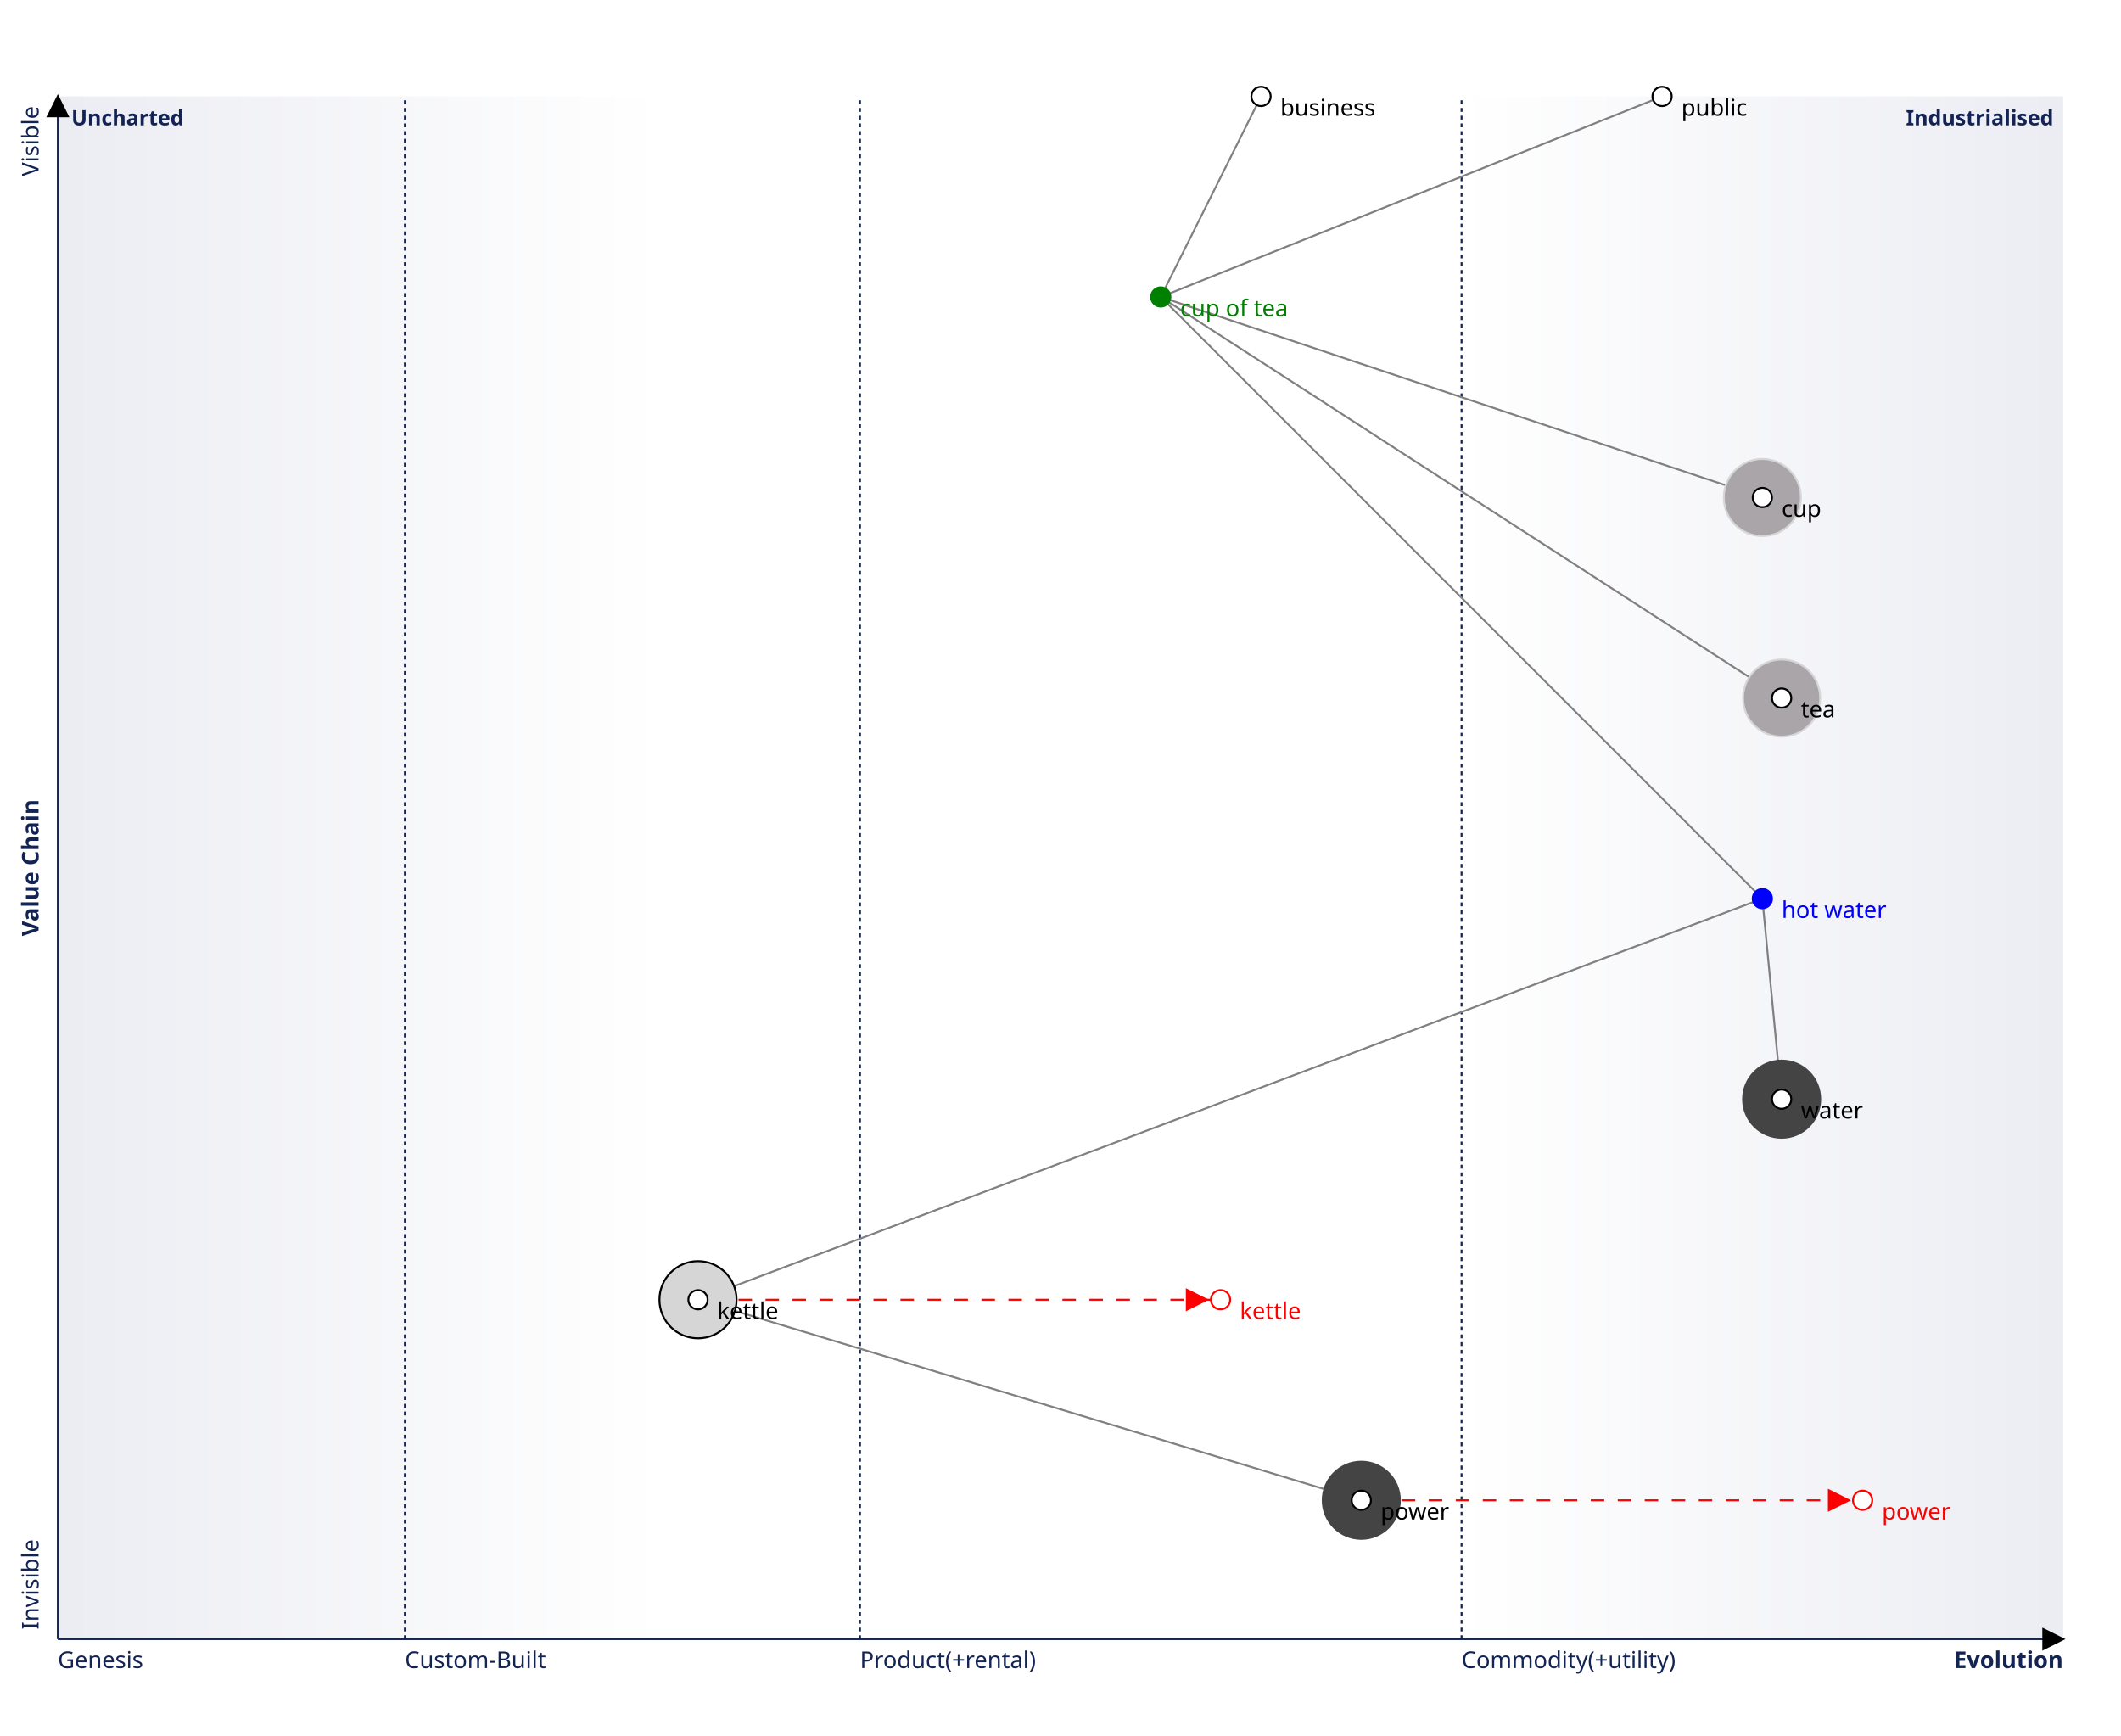
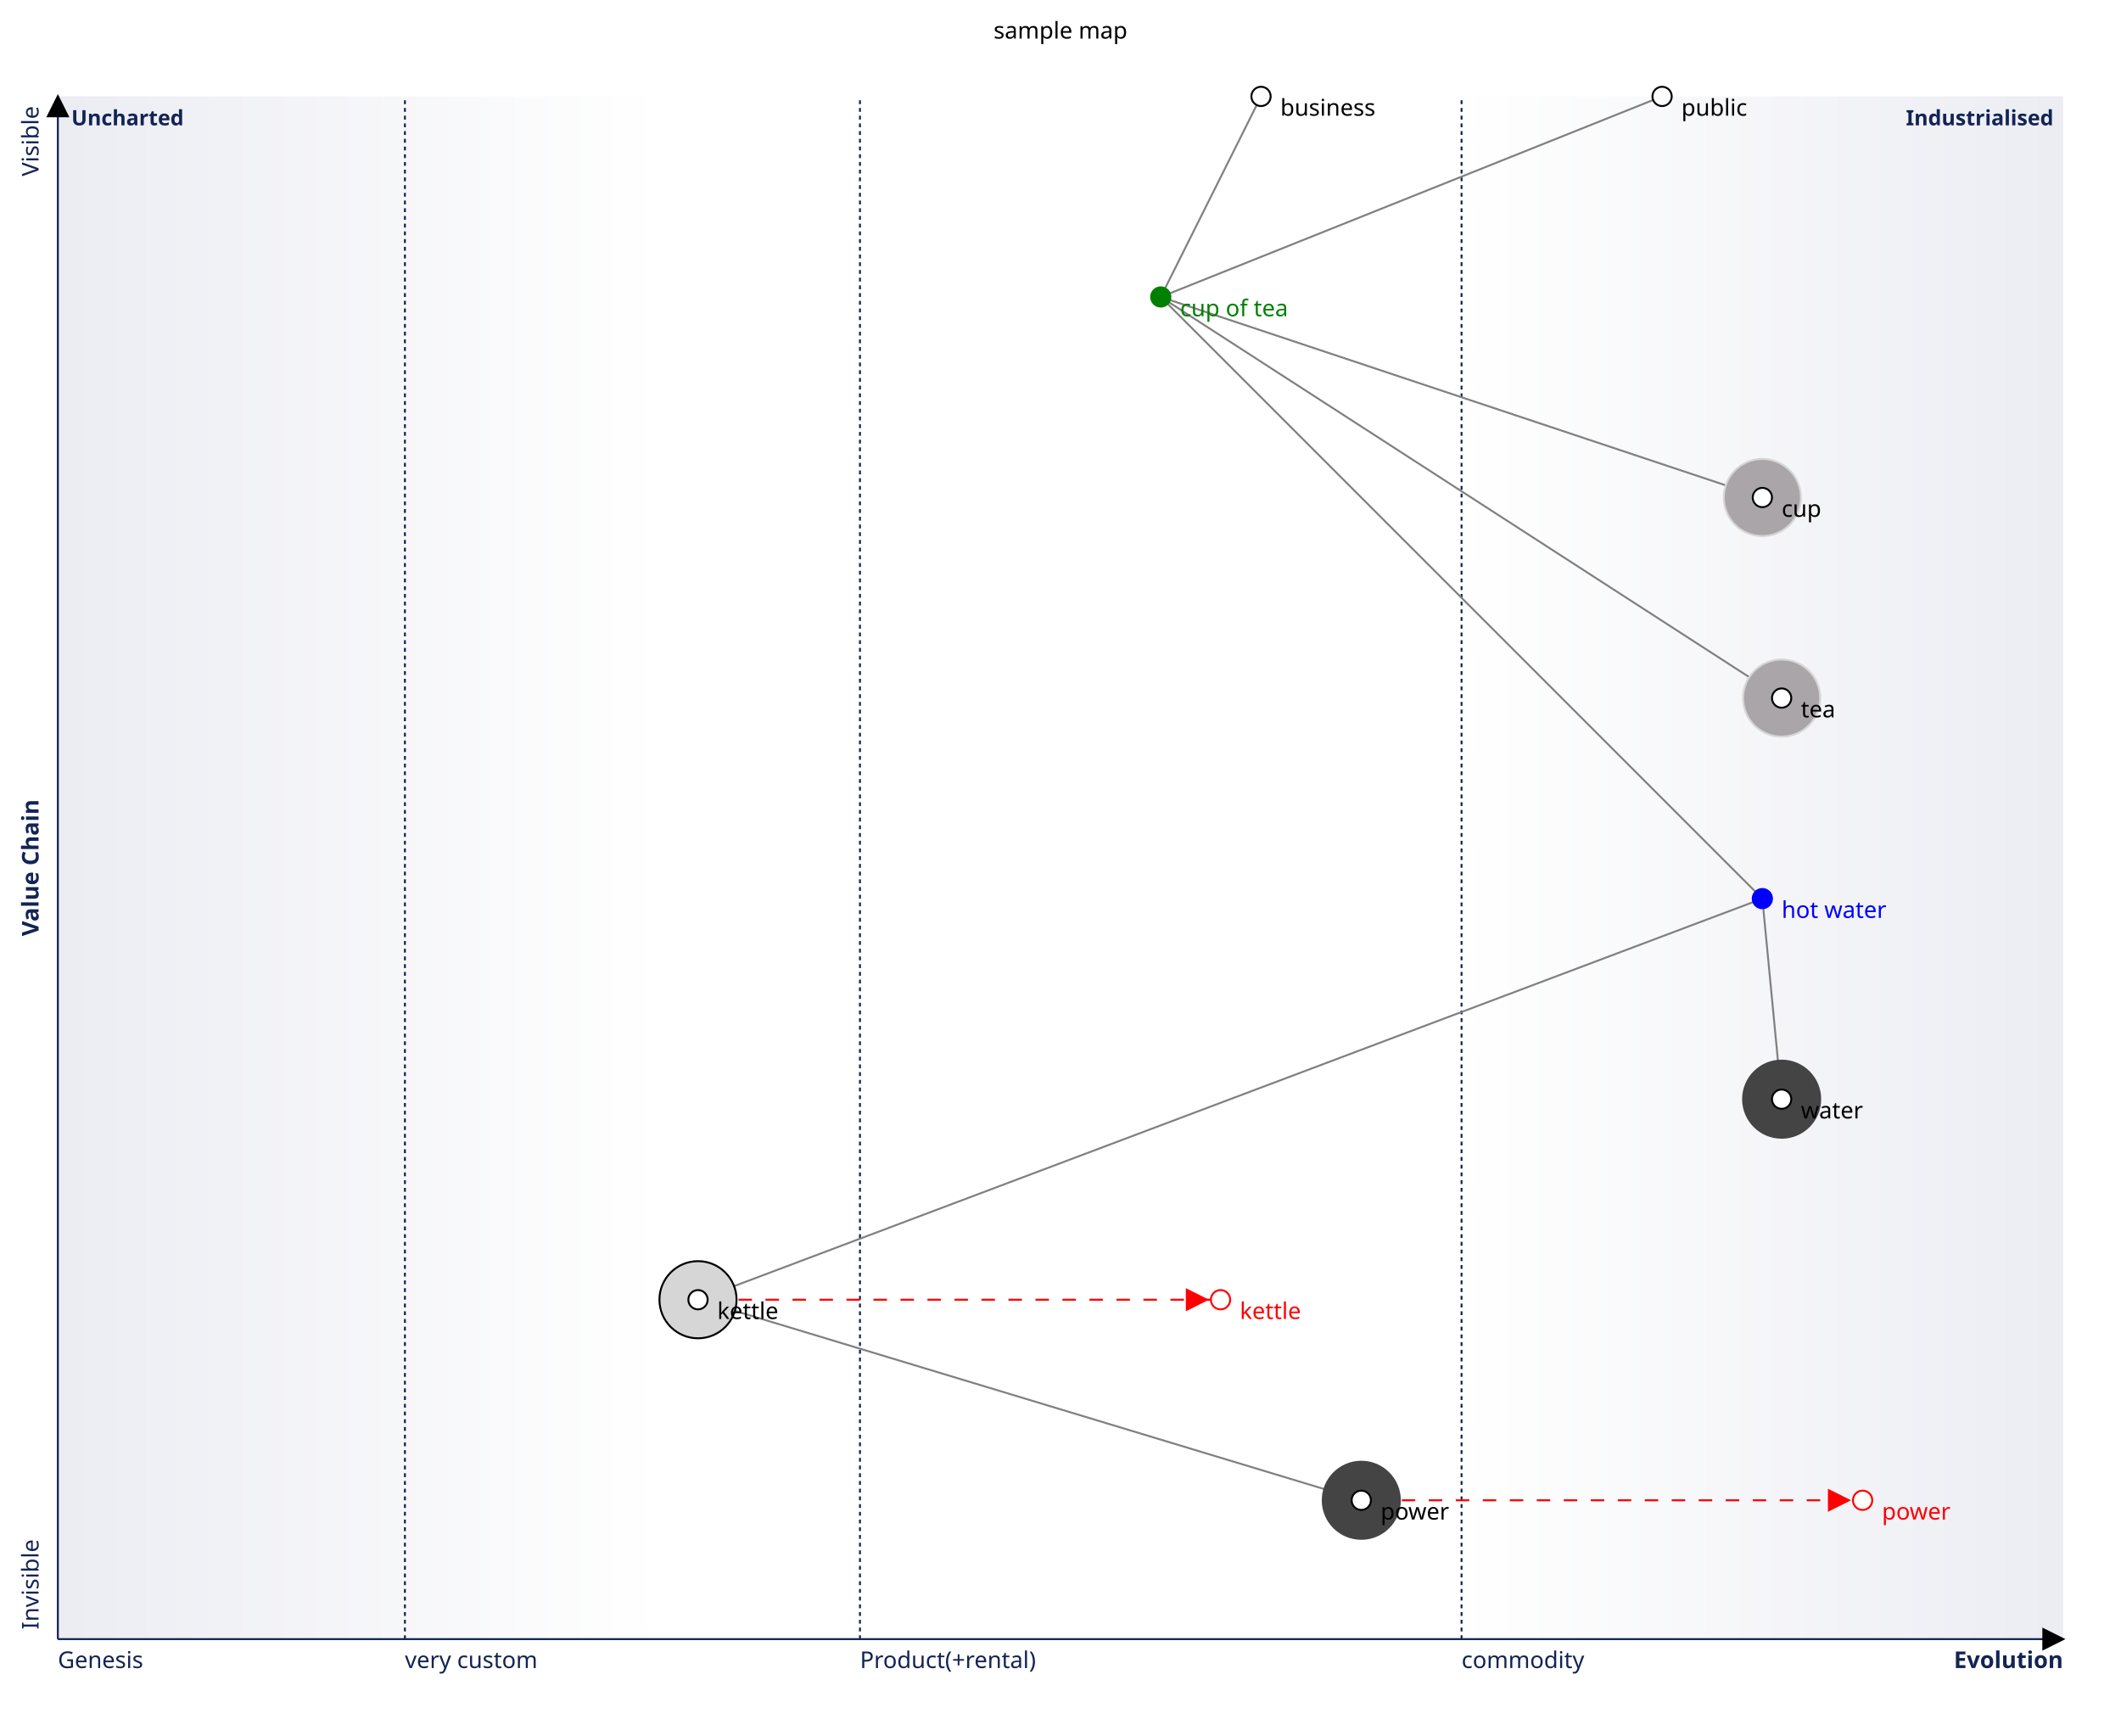
<svg xmlns="http://www.w3.org/2000/svg" width="100%" height="100%" viewBox="0 0 1100 900" preserveAspectRatio="xMidYMid meet">
  <style>
.evolutionEdge {
	stroke-dasharray: 7;
	stroke-dashoffset: 7;
	animation: dash 3s linear forwards infinite;
}

@keyframes dash {
	from {
		stroke-dashoffset: 100;
	}
	to {
		stroke-dashoffset: 0;
	}
}</style>
  <rect x="0" y="0" width="1100" height="900" fill="rgb(236,237,243)" fill-opacity="0.0" />
  <defs>
    <linearGradient id="wardleyGradient" x1="0%" y1="0%" x2="100%" y2="0%">
      <stop offset="0%" stop-color="rgb(236,237,243)" />
      <stop offset="30%" stop-color="rgb(255,255,255)" />
      <stop offset="70%" stop-color="rgb(255,255,255)" />
      <stop offset="100%" stop-color="rgb(236,237,243)" />
    </linearGradient>
    <marker id="arrow" refX="15" refY="0" markerWidth="12" markerHeight="12" viewBox="0 -5 10 10">
      <path d="M0,-5L10,0L0,5" fill="rgb(255,0,0)" />
    </marker>
    <marker id="graphArrow" refX="9" refY="0" markerWidth="12" markerHeight="12" viewBox="0 -5 10 10">
      <path d="M0,-5L10,0L0,5" fill="rgb(0,0,0)" />
    </marker>
  </defs>
  <rect x="30" y="50" width="1040" height="800" style="fill:url(#wardleyGradient)" />
  <g transform=" translate(30,850) rotate(270)">
    <line x1="0" y1="0" x2="800" y2="0" stroke-width="1" marker-end="url(#graphArrow)" stroke="rgb(19,36,84)" stroke-opacity="1.0" />
    <line x1="0" y1="180" x2="800" y2="180" stroke-width="1" stroke-dasharray="2 2" stroke="rgb(19,36,84)" stroke-opacity="1.0" />
    <line x1="0" y1="416" x2="800" y2="416" stroke-width="1" stroke-dasharray="2 2" stroke="rgb(19,36,84)" stroke-opacity="1.0" />
    <line x1="0" y1="728" x2="800" y2="728" stroke-width="1" stroke-dasharray="2 2" stroke="rgb(19,36,84)" stroke-opacity="1.0" />
    <text x="5" y="-10" fill="rgb(19,36,84)" fill-opacity="1.0" font-family="Century Gothic,CenturyGothic,AppleGothic,sans-serif" text-anchor="start">Invisible</text>
    <text x="795" y="-10" fill="rgb(19,36,84)" fill-opacity="1.0" font-family="Century Gothic,CenturyGothic,AppleGothic,sans-serif" text-anchor="end">Visible</text>
    <text x="400" y="-10" fill="rgb(19,36,84)" fill-opacity="1.0" font-weight="bold" font-family="Century Gothic,CenturyGothic,AppleGothic,sans-serif" text-anchor="middle">Value Chain</text>
  </g>
  <line x1="30" y1="850" x2="1070" y2="850" marker-end="url(#graphArrow)" stroke="rgb(19,36,84)" stroke-opacity="1.0" />
  <text x="37" y="65" fill="rgb(19,36,84)" fill-opacity="1.0" font-weight="bold" font-family="Century Gothic,CenturyGothic,AppleGothic,sans-serif" font-size="11px" text-anchor="start">Uncharted</text>
  <text x="1065" y="65" fill="rgb(19,36,84)" fill-opacity="1.0" font-weight="bold" font-family="Century Gothic,CenturyGothic,AppleGothic,sans-serif" font-size="11px" text-anchor="end">Industrialised</text>
  <text x="30" y="865" fill="rgb(19,36,84)" fill-opacity="1.0" font-family="Century Gothic,CenturyGothic,AppleGothic,sans-serif">Genesis</text>
-   <text x="210" y="865" fill="rgb(19,36,84)" fill-opacity="1.0" font-family="Century Gothic,CenturyGothic,AppleGothic,sans-serif">Custom-Built</text>
+   <text x="210" y="865" fill="rgb(19,36,84)" fill-opacity="1.0" font-family="Century Gothic,CenturyGothic,AppleGothic,sans-serif">very custom</text>
  <text x="446" y="865" fill="rgb(19,36,84)" fill-opacity="1.0" font-family="Century Gothic,CenturyGothic,AppleGothic,sans-serif">Product
(+rental)</text>
-   <text x="758" y="865" fill="rgb(19,36,84)" fill-opacity="1.0" font-family="Century Gothic,CenturyGothic,AppleGothic,sans-serif">Commodity
- (+utility)</text>
+   <text x="758" y="865" fill="rgb(19,36,84)" fill-opacity="1.0" font-family="Century Gothic,CenturyGothic,AppleGothic,sans-serif">commodity</text>
  <text x="1070" y="865" fill="rgb(19,36,84)" fill-opacity="1.0" font-weight="bold" font-family="Century Gothic,CenturyGothic,AppleGothic,sans-serif" text-anchor="end">Evolution</text>
-   <text x="550" y="20" font-family="Century Gothic,CenturyGothic,AppleGothic,sans-serif" text-anchor="middle" />
+   <text x="550" y="20" font-family="Century Gothic,CenturyGothic,AppleGothic,sans-serif" text-anchor="middle">sample map</text>
  <g id="layer_0">
+     <g id="edge_8_12">
+       <line x1="706" y1="778" x2="966" y2="778" stroke-width="1" stroke-dasharray="5 5" marker-end="url(#arrow)" class="evolutionEdge" stroke="rgb(255,0,0)" stroke-opacity="1.0" />
+     </g>
+     <g id="edge_0_1">
+       <line x1="654" y1="50" x2="602" y2="154" stroke-width="1" stroke="rgb(128,128,128)" stroke-opacity="1.0" />
+     </g>
+     <g id="edge_2_1">
+       <line x1="862" y1="50" x2="602" y2="154" stroke-width="1" stroke="rgb(128,128,128)" stroke-opacity="1.0" />
+     </g>
+     <g id="edge_5_6">
+       <line x1="914" y1="466" x2="924" y2="570" stroke-width="1" stroke="rgb(128,128,128)" stroke-opacity="1.0" />
+     </g>
+     <g id="edge_5_7">
+       <line x1="914" y1="466" x2="362" y2="674" stroke-width="1" stroke="rgb(128,128,128)" stroke-opacity="1.0" />
+     </g>
+     <g id="edge_7_11">
+       <line x1="362" y1="674" x2="633" y2="674" stroke-width="1" stroke-dasharray="5 5" marker-end="url(#arrow)" class="evolutionEdge" stroke="rgb(255,0,0)" stroke-opacity="1.0" />
+     </g>
+     <g id="edge_7_8">
+       <line x1="362" y1="674" x2="706" y2="778" stroke-width="1" stroke="rgb(128,128,128)" stroke-opacity="1.0" />
+     </g>
    <g id="edge_1_3">
      <line x1="602" y1="154" x2="914" y2="258" stroke-width="1" stroke="rgb(128,128,128)" stroke-opacity="1.0" />
    </g>
    <g id="edge_1_4">
      <line x1="602" y1="154" x2="924" y2="362" stroke-width="1" stroke="rgb(128,128,128)" stroke-opacity="1.0" />
    </g>
    <g id="edge_1_5">
      <line x1="602" y1="154" x2="914" y2="466" stroke-width="1" stroke="rgb(128,128,128)" stroke-opacity="1.0" />
    </g>
-     <g id="edge_5_6">
-       <line x1="914" y1="466" x2="924" y2="570" stroke-width="1" stroke="rgb(128,128,128)" stroke-opacity="1.0" />
-     </g>
-     <g id="edge_5_7">
-       <line x1="914" y1="466" x2="362" y2="674" stroke-width="1" stroke="rgb(128,128,128)" stroke-opacity="1.0" />
-     </g>
-     <g id="edge_2_1">
-       <line x1="862" y1="50" x2="602" y2="154" stroke-width="1" stroke="rgb(128,128,128)" stroke-opacity="1.0" />
-     </g>
-     <g id="edge_8_14">
-       <line x1="706" y1="778" x2="966" y2="778" stroke-width="1" stroke-dasharray="5 5" marker-end="url(#arrow)" class="evolutionEdge" stroke="rgb(255,0,0)" stroke-opacity="1.0" />
-     </g>
-     <g id="edge_0_1">
-       <line x1="654" y1="50" x2="602" y2="154" stroke-width="1" stroke="rgb(128,128,128)" stroke-opacity="1.0" />
-     </g>
-     <g id="edge_7_9">
-       <line x1="362" y1="674" x2="633" y2="674" stroke-width="1" stroke-dasharray="5 5" marker-end="url(#arrow)" class="evolutionEdge" stroke="rgb(255,0,0)" stroke-opacity="1.0" />
-     </g>
-     <g id="edge_7_8">
-       <line x1="362" y1="674" x2="706" y2="778" stroke-width="1" stroke="rgb(128,128,128)" stroke-opacity="1.0" />
-     </g>
  </g>
  <g id="layer_10">
+     <g id="element_7">
+       <g transform=" translate(362,674)">
+         <circle cx="0" cy="0" r="20" fill="rgb(214,214,214)" fill-opacity="1.0" stroke="rgb(0,0,0)" stroke-opacity="1.0" stroke-width="1" />
+         <circle cx="0" cy="0" r="5" fill="rgb(255,255,255)" fill-opacity="1.0" stroke="rgb(0,0,0)" stroke-opacity="1.0" stroke-width="1" />
+         <text x="10" y="10" fill="rgb(0,0,0)" fill-opacity="1.0" font-family="Century Gothic,CenturyGothic,AppleGothic,sans-serif">kettle</text>
+       </g>
+     </g>
+     <g id="element_11">
+       <g transform=" translate(633,674)">
+         <circle cx="0" cy="0" r="5" fill="rgb(255,255,255)" fill-opacity="1.0" stroke="rgb(255,0,0)" stroke-opacity="1.0" stroke-width="1" />
+         <text x="10" y="10" fill="rgb(255,0,0)" fill-opacity="1.0" font-family="Century Gothic,CenturyGothic,AppleGothic,sans-serif">kettle</text>
+       </g>
+     </g>
+     <g id="element_12">
+       <g transform=" translate(966,778)">
+         <circle cx="0" cy="0" r="5" fill="rgb(255,255,255)" fill-opacity="1.0" stroke="rgb(255,0,0)" stroke-opacity="1.0" stroke-width="1" />
+         <text x="10" y="10" fill="rgb(255,0,0)" fill-opacity="1.0" font-family="Century Gothic,CenturyGothic,AppleGothic,sans-serif">power</text>
+       </g>
+     </g>
+     <g id="element_1">
+       <g transform=" translate(602,154)">
+         <circle cx="0" cy="0" r="5" fill="rgb(0,128,0)" fill-opacity="1.0" stroke="rgb(0,128,0)" stroke-opacity="1.0" stroke-width="1" />
+         <text x="10" y="10" fill="rgb(0,128,0)" fill-opacity="1.0" font-family="Century Gothic,CenturyGothic,AppleGothic,sans-serif">cup of tea</text>
+       </g>
+     </g>
+     <g id="element_5">
+       <g transform=" translate(914,466)">
+         <circle cx="0" cy="0" r="5" fill="rgb(0,0,255)" fill-opacity="1.0" stroke="rgb(0,0,255)" stroke-opacity="1.0" stroke-width="1" />
+         <text x="10" y="10" fill="rgb(0,0,255)" fill-opacity="1.0" font-family="Century Gothic,CenturyGothic,AppleGothic,sans-serif">hot water</text>
+       </g>
+     </g>
    <g id="element_3">
      <g transform=" translate(914,258)">
        <circle cx="0" cy="0" r="20" fill="rgb(170,165,169)" fill-opacity="1.0" stroke="rgb(214,214,214)" stroke-opacity="1.0" stroke-width="1" />
        <circle cx="0" cy="0" r="5" fill="rgb(255,255,255)" fill-opacity="1.0" stroke="rgb(0,0,0)" stroke-opacity="1.0" stroke-width="1" />
        <text x="10" y="10" fill="rgb(0,0,0)" fill-opacity="1.0" font-family="Century Gothic,CenturyGothic,AppleGothic,sans-serif">cup</text>
      </g>
    </g>
    <g id="element_8">
      <g transform=" translate(706,778)">
        <circle cx="0" cy="0" r="20" fill="rgb(68,68,68)" fill-opacity="1.0" stroke="rgb(68,68,68)" stroke-opacity="1.0" stroke-width="1" />
        <circle cx="0" cy="0" r="5" fill="rgb(255,255,255)" fill-opacity="1.0" stroke="rgb(0,0,0)" stroke-opacity="1.0" stroke-width="1" />
        <text x="10" y="10" fill="rgb(0,0,0)" fill-opacity="1.0" font-family="Century Gothic,CenturyGothic,AppleGothic,sans-serif">power</text>
      </g>
    </g>
    <g id="element_0">
      <g transform=" translate(654,50)">
        <circle cx="0" cy="0" r="5" fill="rgb(255,255,255)" fill-opacity="1.0" stroke="rgb(0,0,0)" stroke-opacity="1.0" stroke-width="1" />
        <text x="10" y="10" fill="rgb(0,0,0)" fill-opacity="1.0" font-family="Century Gothic,CenturyGothic,AppleGothic,sans-serif">business</text>
      </g>
    </g>
-     <g id="element_1">
-       <g transform=" translate(602,154)">
-         <circle cx="0" cy="0" r="5" fill="rgb(0,128,0)" fill-opacity="1.0" stroke="rgb(0,128,0)" stroke-opacity="1.0" stroke-width="1" />
-         <text x="10" y="10" fill="rgb(0,128,0)" fill-opacity="1.0" font-family="Century Gothic,CenturyGothic,AppleGothic,sans-serif">cup of tea</text>
-       </g>
-     </g>
-     <g id="element_5">
-       <g transform=" translate(914,466)">
-         <circle cx="0" cy="0" r="5" fill="rgb(0,0,255)" fill-opacity="1.0" stroke="rgb(0,0,255)" stroke-opacity="1.0" stroke-width="1" />
-         <text x="10" y="10" fill="rgb(0,0,255)" fill-opacity="1.0" font-family="Century Gothic,CenturyGothic,AppleGothic,sans-serif">hot water</text>
-       </g>
-     </g>
    <g id="element_2">
      <g transform=" translate(862,50)">
        <circle cx="0" cy="0" r="5" fill="rgb(255,255,255)" fill-opacity="1.0" stroke="rgb(0,0,0)" stroke-opacity="1.0" stroke-width="1" />
        <text x="10" y="10" fill="rgb(0,0,0)" fill-opacity="1.0" font-family="Century Gothic,CenturyGothic,AppleGothic,sans-serif">public</text>
-       </g>
-     </g>
-     <g id="element_9">
-       <g transform=" translate(633,674)">
-         <circle cx="0" cy="0" r="5" fill="rgb(255,255,255)" fill-opacity="1.0" stroke="rgb(255,0,0)" stroke-opacity="1.0" stroke-width="1" />
-         <text x="10" y="10" fill="rgb(255,0,0)" fill-opacity="1.0" font-family="Century Gothic,CenturyGothic,AppleGothic,sans-serif">kettle</text>
      </g>
    </g>
    <g id="element_4">
      <g transform=" translate(924,362)">
        <circle cx="0" cy="0" r="20" fill="rgb(170,165,169)" fill-opacity="1.0" stroke="rgb(214,214,214)" stroke-opacity="1.0" stroke-width="1" />
        <circle cx="0" cy="0" r="5" fill="rgb(255,255,255)" fill-opacity="1.0" stroke="rgb(0,0,0)" stroke-opacity="1.0" stroke-width="1" />
        <text x="10" y="10" fill="rgb(0,0,0)" fill-opacity="1.0" font-family="Century Gothic,CenturyGothic,AppleGothic,sans-serif">tea</text>
      </g>
    </g>
    <g id="element_6">
      <g transform=" translate(924,570)">
        <circle cx="0" cy="0" r="20" fill="rgb(68,68,68)" fill-opacity="1.0" stroke="rgb(68,68,68)" stroke-opacity="1.0" stroke-width="1" />
        <circle cx="0" cy="0" r="5" fill="rgb(255,255,255)" fill-opacity="1.0" stroke="rgb(0,0,0)" stroke-opacity="1.0" stroke-width="1" />
        <text x="10" y="10" fill="rgb(0,0,0)" fill-opacity="1.0" font-family="Century Gothic,CenturyGothic,AppleGothic,sans-serif">water</text>
      </g>
    </g>
-     <g id="element_14">
-       <g transform=" translate(966,778)">
-         <circle cx="0" cy="0" r="5" fill="rgb(255,255,255)" fill-opacity="1.0" stroke="rgb(255,0,0)" stroke-opacity="1.0" stroke-width="1" />
-         <text x="10" y="10" fill="rgb(255,0,0)" fill-opacity="1.0" font-family="Century Gothic,CenturyGothic,AppleGothic,sans-serif">power</text>
-       </g>
-     </g>
-     <g id="element_7">
-       <g transform=" translate(362,674)">
-         <circle cx="0" cy="0" r="20" fill="rgb(214,214,214)" fill-opacity="1.0" stroke="rgb(0,0,0)" stroke-opacity="1.0" stroke-width="1" />
-         <circle cx="0" cy="0" r="5" fill="rgb(255,255,255)" fill-opacity="1.0" stroke="rgb(0,0,0)" stroke-opacity="1.0" stroke-width="1" />
-         <text x="10" y="10" fill="rgb(0,0,0)" fill-opacity="1.0" font-family="Century Gothic,CenturyGothic,AppleGothic,sans-serif">kettle</text>
-       </g>
-     </g>
  </g>
</svg>
